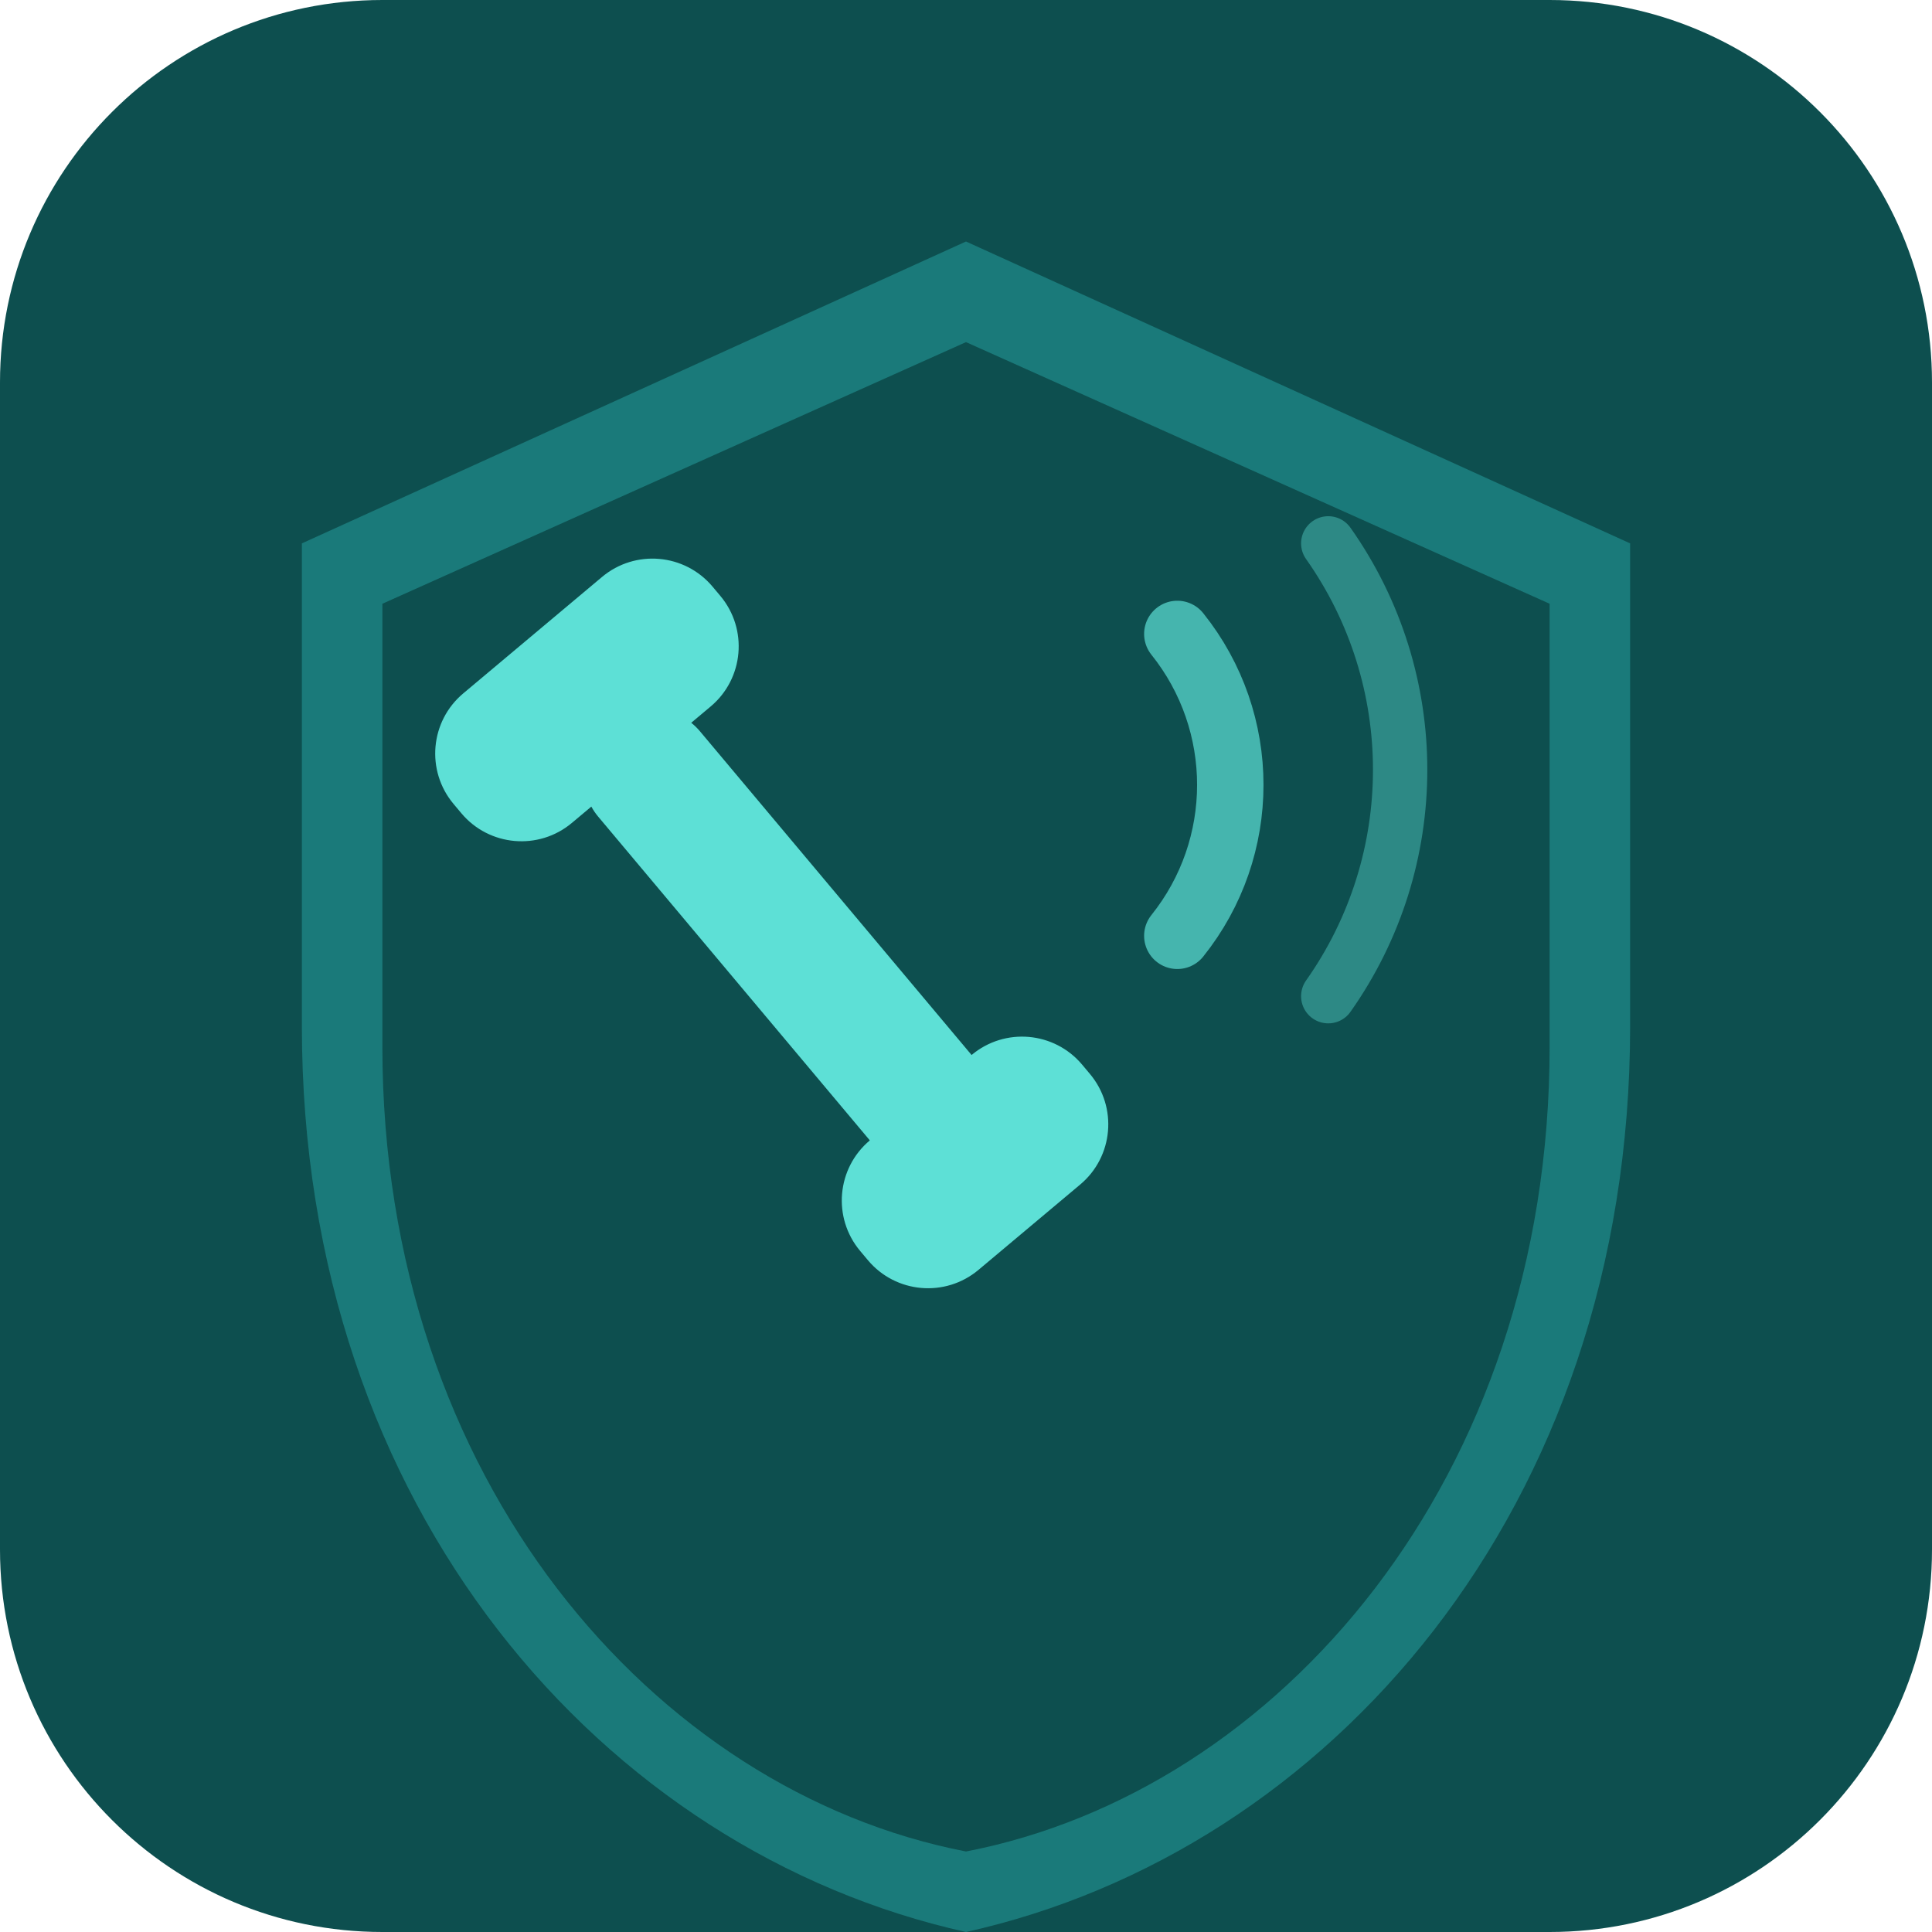
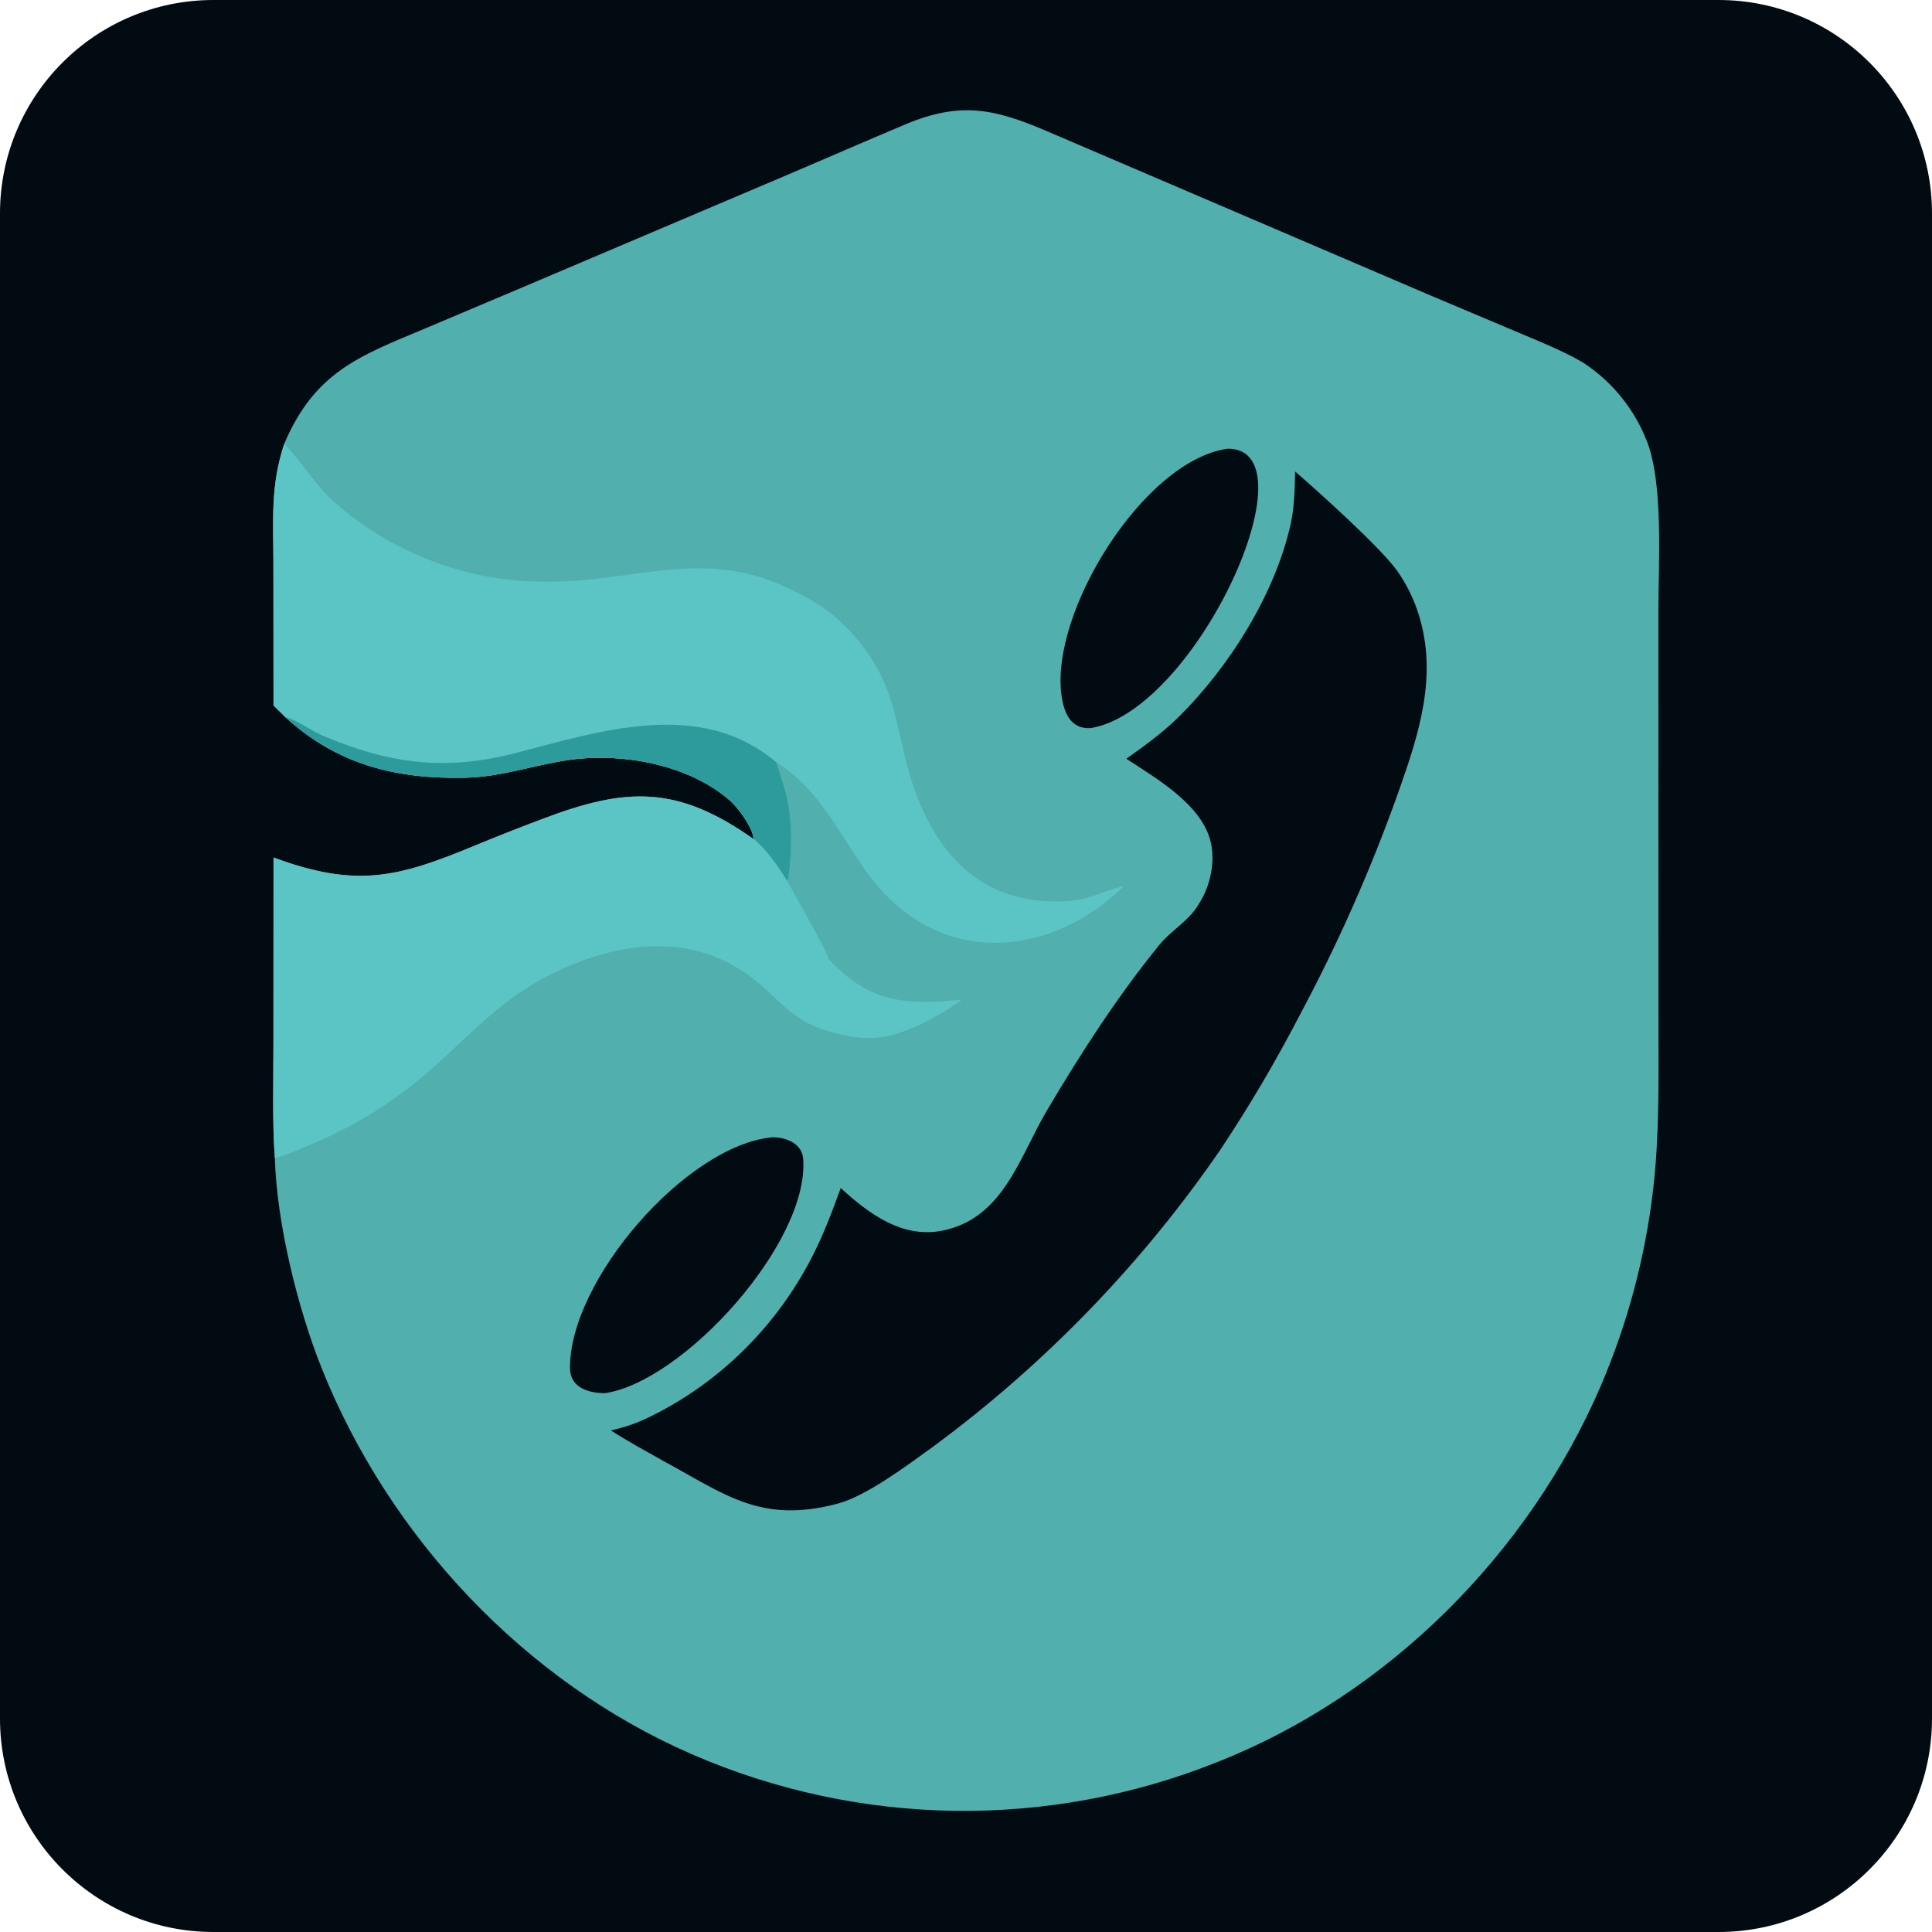
- <svg xmlns="http://www.w3.org/2000/svg" viewBox="0 0 192 192" width="192" height="192">
-   <rect width="192" height="192" rx="38" fill="#0d4f4f" />
-   <path d="M96 24L30 54v48c0 48 30 82 66 90 36-8 66-42 66-90V54L96 24z" fill="#1a7a7a" />
-   <path d="M96 34L38 60v44c0 43 27 74 58 80 31-6 58-37 58-80V60L96 34z" fill="#0d4f4f" />
-   <g transform="translate(78 93) rotate(-40)">
-     <rect x="-16.8" y="-39" width="33.6" height="16.8" rx="7.8" fill="#5de0d6" />
-     <rect x="-6.6" y="-27" width="13.2" height="54" rx="6" fill="#5de0d6" />
-     <rect x="-14.4" y="21" width="28.8" height="16.8" rx="7.8" fill="#5de0d6" />
-   </g>
-   <path d="M117 63a24 24 0 0 1 0 30" stroke="#5de0d6" stroke-width="6.6" fill="none" stroke-linecap="round" opacity="0.7" />
-   <path d="M132 54a39 39 0 0 1 0 45" stroke="#5de0d6" stroke-width="5.4" fill="none" stroke-linecap="round" opacity="0.4" />
+ <svg xmlns="http://www.w3.org/2000/svg" viewBox="150 150 724 724" width="192" height="192">
+   <rect x="150" y="150" width="724" height="724" rx="80" fill="#020A12" />
+   <path fill="#51AFAE" d="M256.491 316.375C267.844 289.533 284.522 283.443 309.189 273.144L346.358 257.438L444.777 215.638C459.569 209.36 474.449 202.83 489.25 196.615C509.854 187.962 522.548 190.741 541.984 199.008L685.972 260.678L720.17 275.104C726.706 277.858 738.876 282.836 744.483 286.712C754.627 293.675 762.468 303.501 767.007 314.937C773.473 330.847 771.467 361.141 771.472 379.363L771.478 462.979L771.503 534.529C771.515 554.576 771.856 575.523 769.532 595.447C766.601 620.898 759.985 645.788 749.891 669.335C722.878 732.154 670.264 784.904 606.543 810.177C543.051 835.695 471.978 834.685 409.236 807.374C346.678 780.164 295.932 726.142 270.593 662.85C261.546 640.251 253.689 608.39 252.995 583.928C252.022 571.321 252.466 554.748 252.468 541.844L252.5 471.342C283.758 482.92 299.306 478.76 328.02 466.844C336.451 463.36 344.939 460.017 353.482 456.817C384.791 444.941 403.801 444.247 432.391 464.427C432.233 460.39 426.785 452.845 423.552 450.012C407.882 436.28 382.424 431.826 362.358 434.899C349.54 436.862 337.595 441.152 324.382 441.444C298.218 442.023 276.272 436.436 256.922 418.738L252.497 414.38L252.456 361.154C252.434 344.965 251.295 332.091 256.491 316.375Z" />
+   <path fill="#5BC5C5" d="M256.491 316.375C263.131 323.023 268.243 331.914 275.247 338.148C296.139 356.741 324.503 367.834 352.512 367.965C386.076 368.803 412.455 355.051 444.294 369.965C453.923 374.475 460.483 378.151 468.076 386.02C474.111 392.264 478.888 399.612 482.147 407.661C485.836 416.904 487.588 428.359 490.337 438.26C497.843 465.299 513.563 486.851 543.691 487.793C556.973 488.208 559.324 485.225 571.308 481.908C546.633 506.293 509.297 512.643 482.712 486.145C467.315 470.797 461.108 448.327 440.97 435.717C441.913 438.73 442.735 441.423 443.781 444.764C447.18 455.614 446.832 467.827 445.481 478.986C445.279 479.32 445.078 479.654 444.877 479.988C441.711 474.826 437.089 468.253 432.391 464.427C432.233 460.39 426.785 452.845 423.552 450.012C407.882 436.28 382.424 431.826 362.358 434.899C349.54 436.862 337.595 441.152 324.382 441.444C298.218 442.023 276.272 436.436 256.922 418.738L252.497 414.38L252.456 361.154C252.434 344.965 251.295 332.091 256.491 316.375Z" />
+   <path fill="#2D9B9B" d="M256.922 418.738C261.326 419.771 266.349 423.704 270.679 425.555C295.73 436.266 316.772 439.022 343.102 432.22C375.028 423.973 412.449 411.498 440.97 435.717C441.913 438.73 442.735 441.423 443.781 444.764C447.18 455.614 446.832 467.827 445.481 478.986C445.279 479.32 445.078 479.654 444.877 479.988C441.711 474.826 437.089 468.253 432.391 464.427C432.233 460.39 426.785 452.845 423.552 450.012C407.882 436.28 382.424 431.826 362.358 434.899C349.54 436.862 337.595 441.152 324.382 441.444C298.218 442.023 276.272 436.436 256.922 418.738Z" />
+   <path fill="#5BC5C5" d="M252.5 471.342C283.758 482.92 299.306 478.76 328.02 466.844C336.451 463.36 344.939 460.017 353.482 456.817C384.791 444.941 403.801 444.247 432.391 464.427C437.089 468.253 441.711 474.826 444.877 479.988C447.287 484.329 459.628 505.874 460.591 509.412C475.593 525.774 489.395 526.802 510.498 524.596C507.712 526.505 503.414 529.636 500.457 530.842C497.69 533.017 489.965 536.059 486.378 537.33C476.619 540.479 466.989 538.713 457.638 535.503C445.726 531.415 440.849 523.22 431.694 516.319C410.888 500.635 386.773 502.377 364.352 511.527C338.153 522.22 327.081 537.833 307.251 554.374C295.548 564.063 282.512 572.018 268.544 577.996C265.565 579.305 255.875 583.589 252.995 583.928C252.022 571.321 252.466 554.748 252.468 541.844L252.5 471.342Z" />
+   <path fill="#020A12" d="M635.333 326.693C644.313 334.462 667.297 355.149 673.502 363.816C677.076 368.858 679.828 374.435 681.654 380.34C688.899 403.422 681.628 425.386 673.927 447.143C663.811 475.548 651.606 503.164 637.41 529.766C628.323 547.322 618.283 564.368 607.334 580.828C577.892 623.659 541.504 661.274 499.672 692.12C490.337 698.869 474.772 710.563 464.045 713.438C435.193 721.171 421.727 710.01 398.761 697.581C392.288 693.941 385.103 690.033 378.921 686.034C384.004 684.902 388.092 683.545 392.833 681.268C419.229 668.59 440.788 647.282 454.167 621.293C458.64 612.605 461.74 604.284 465.058 595.211C475.502 604.79 488.079 614.164 503.06 611.189C525.993 606.635 531.982 583.667 542.241 566.305C554.978 544.75 568.764 523.365 584.56 503.962C588.796 498.758 595.698 494.955 599.187 488.846C603.446 482.413 605.46 473.363 603.756 465.772C600.572 451.583 583.499 441.839 572.085 434.339C578.67 429.671 585.781 424.514 591.61 418.759C610.689 399.925 627.874 372.534 633.695 346.274C635.064 340.101 635.229 332.929 635.333 326.693Z" />
+   <path fill="#020A12" d="M439.343 576.195C444.427 576.094 450.533 578.449 450.978 584.211C453.401 615.563 406.27 667.599 376.784 672.068C370.841 672.079 363.715 670.172 363.617 662.862C363.176 630.021 407.067 579.27 439.343 576.195Z" />
+   <path fill="#020A12" d="M610.046 318.144C642.922 317.992 598.586 415.814 559.02 422.814C551.363 423.51 548.757 417.315 547.819 410.805C543.313 379.533 578.53 322.576 610.046 318.144Z" />
</svg>
